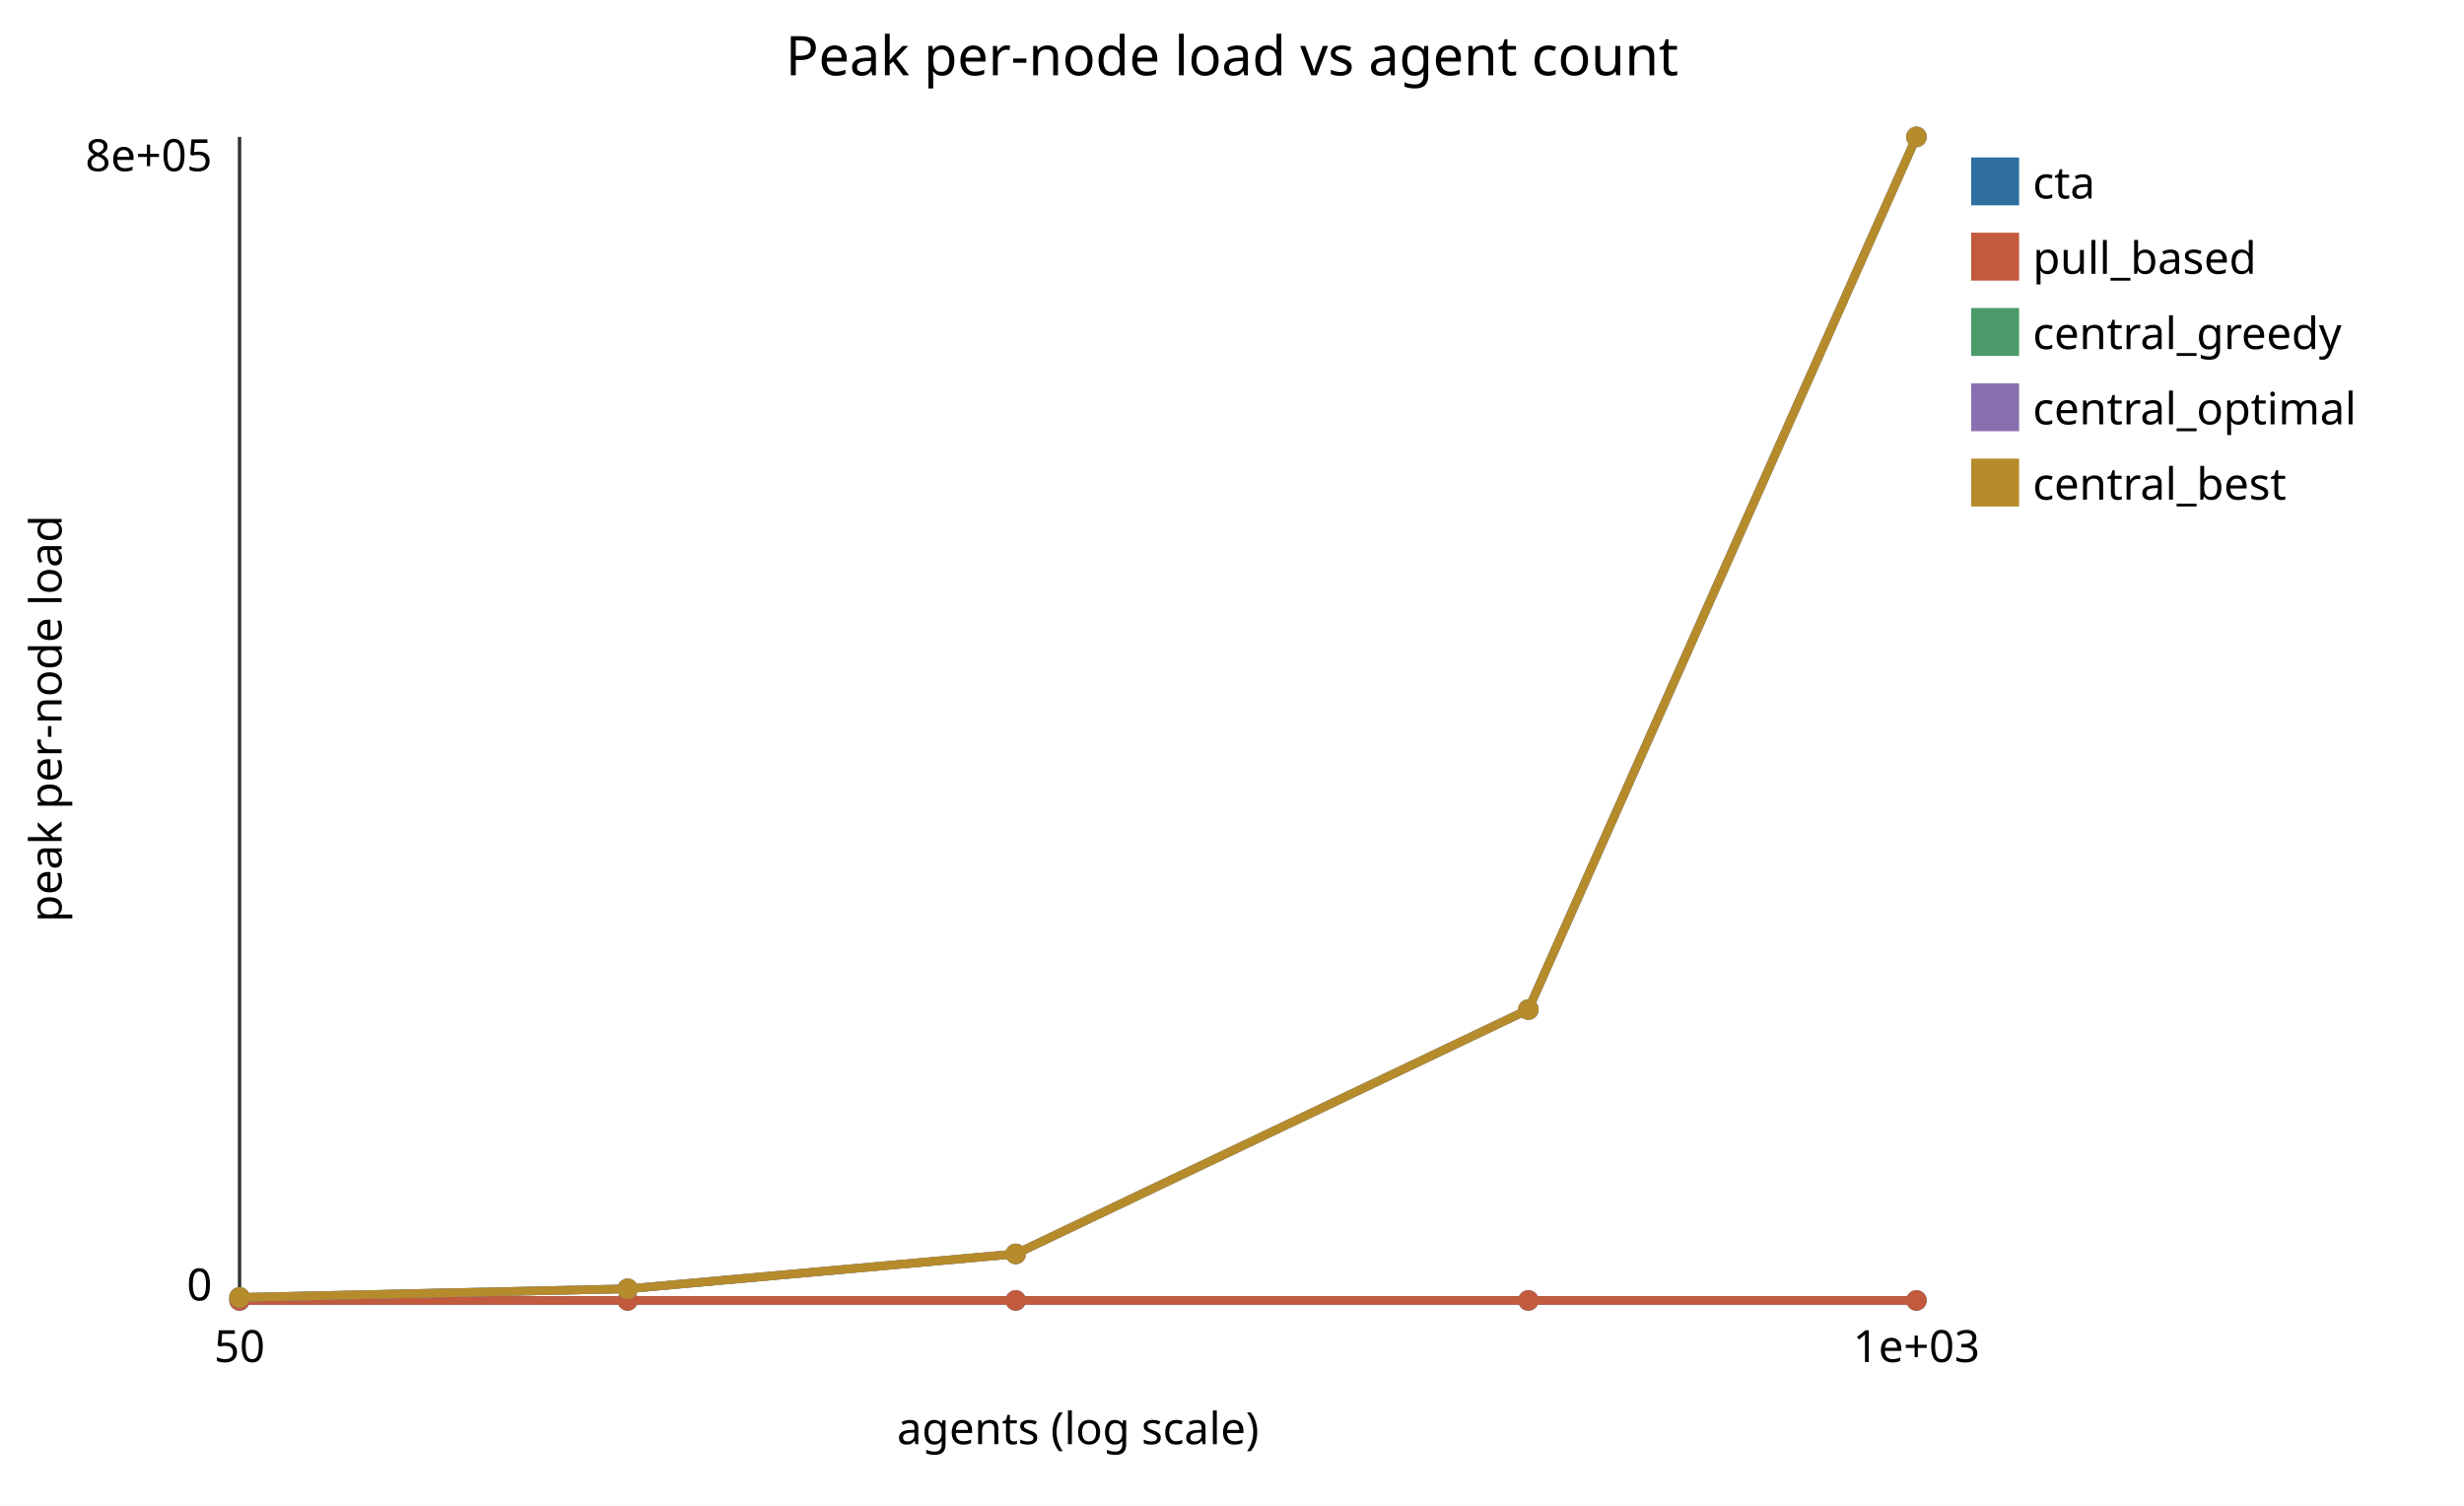
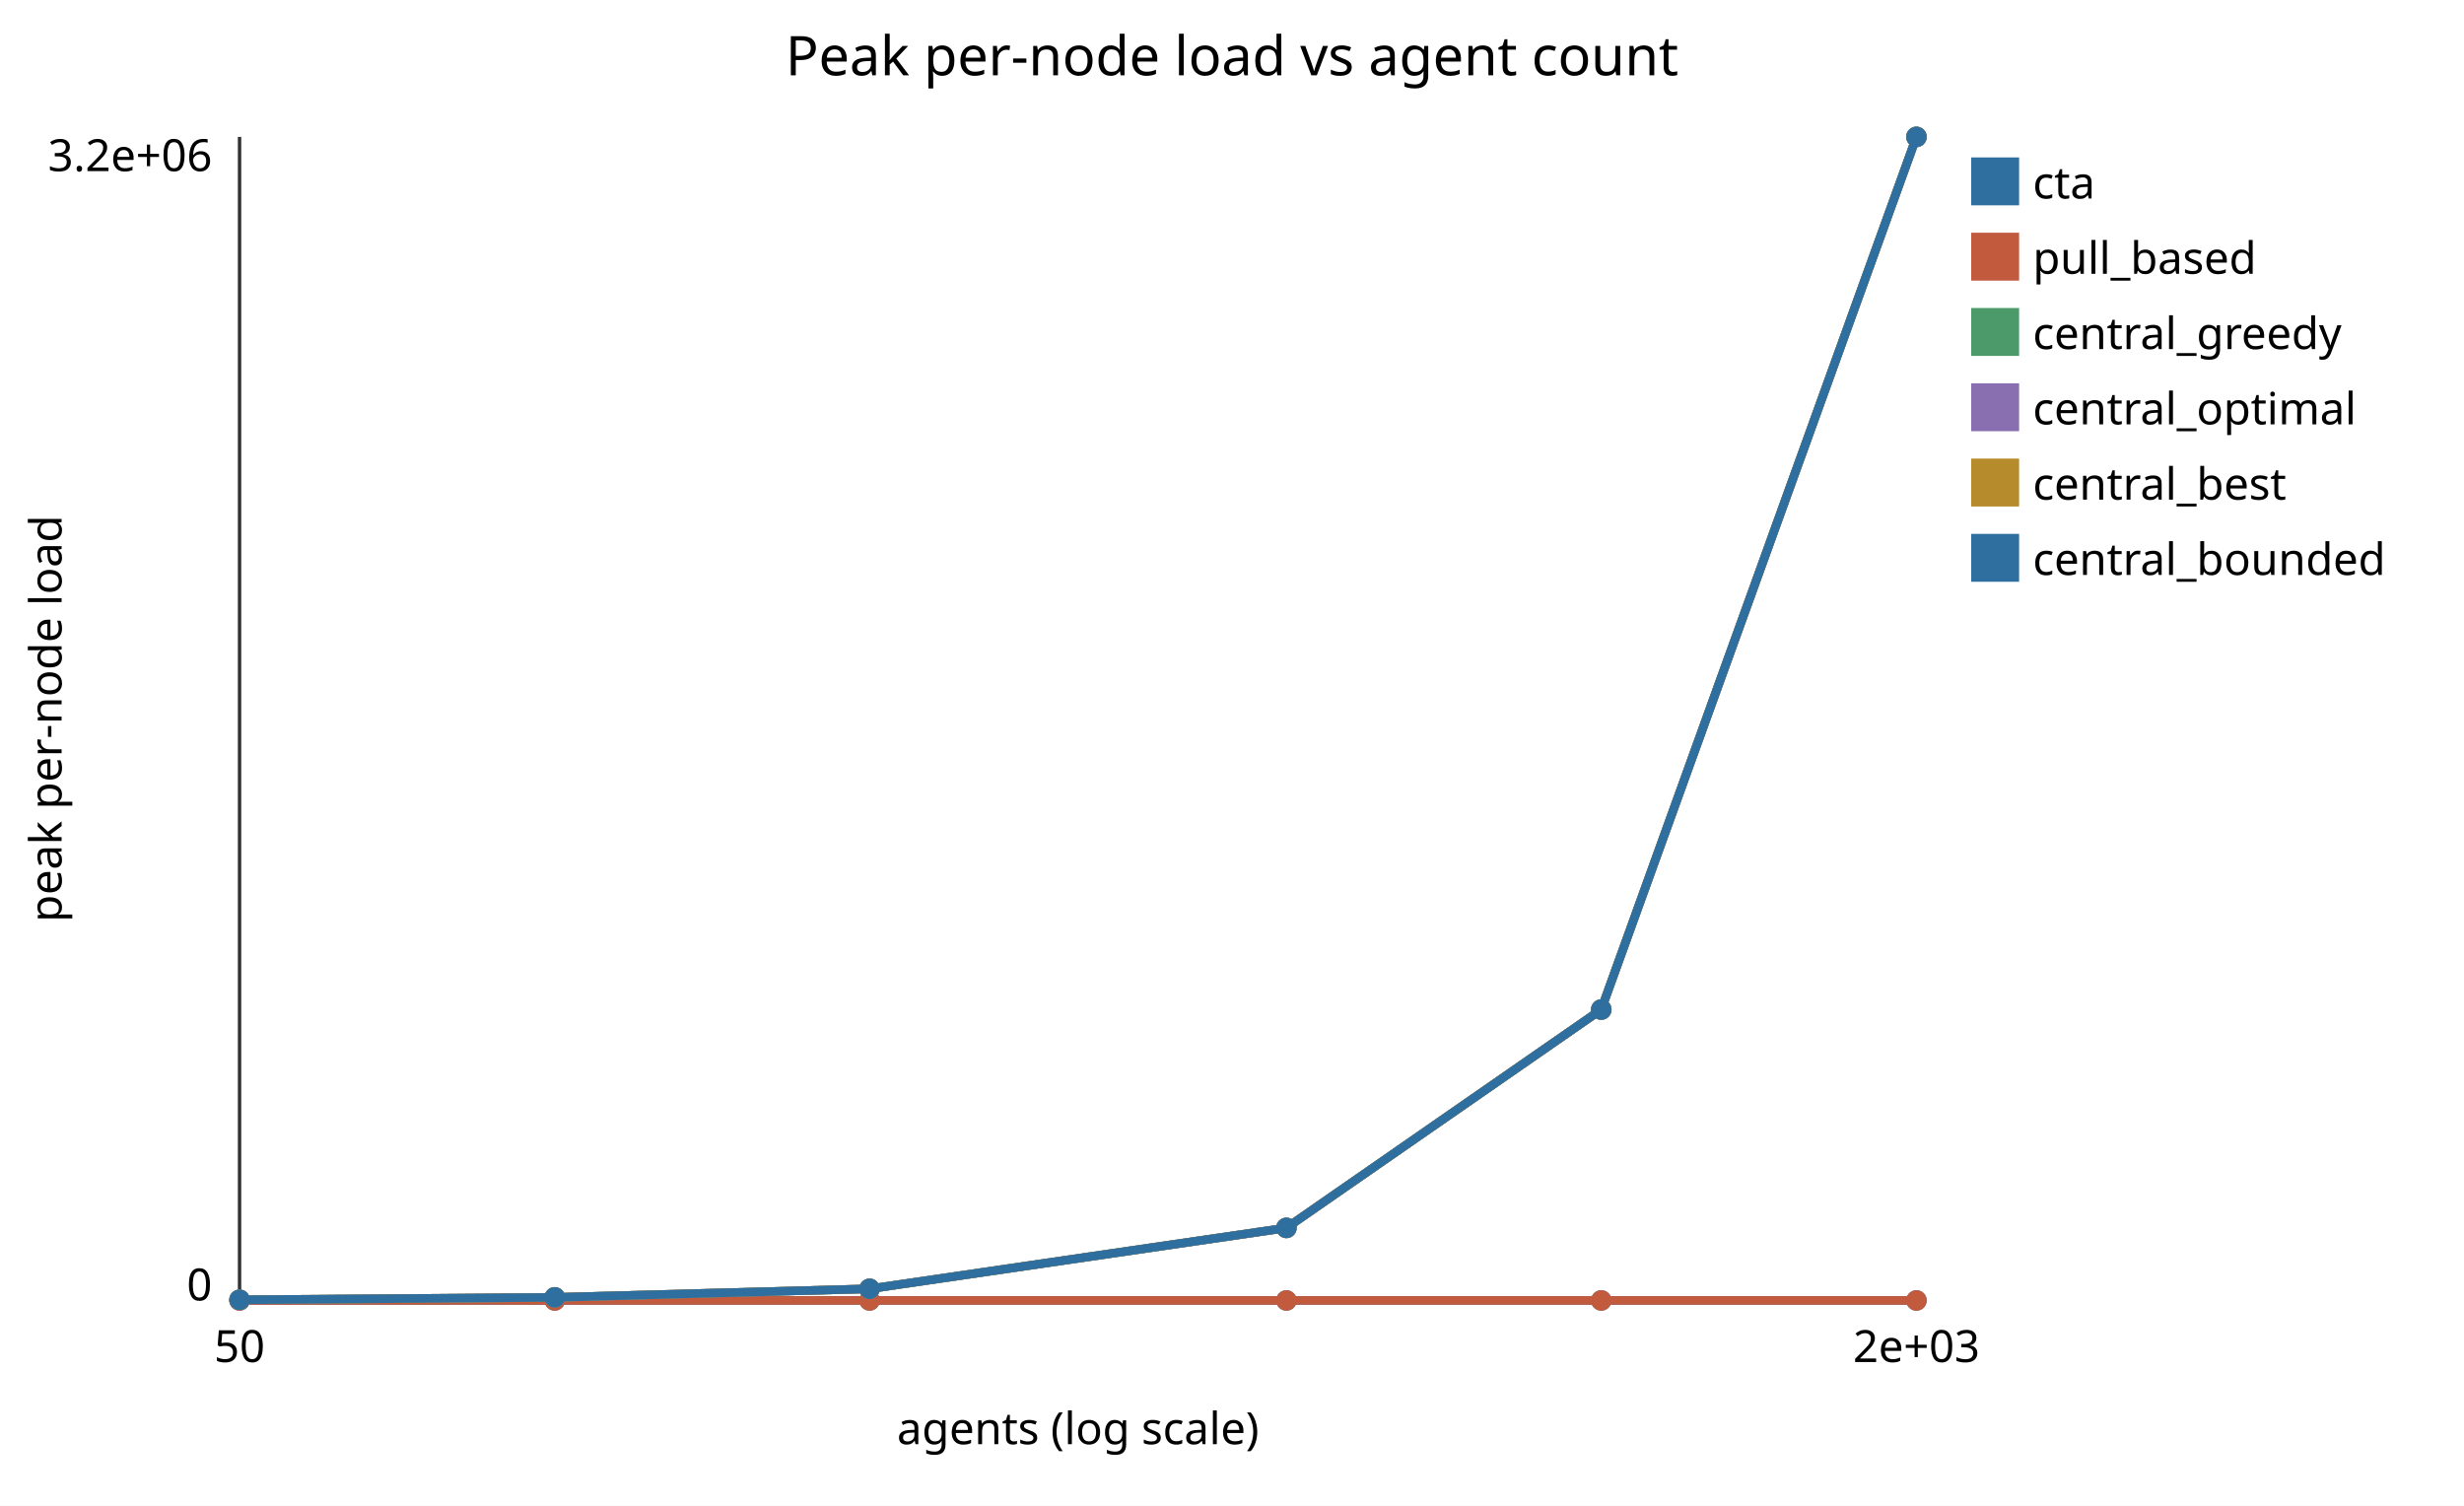
<svg xmlns="http://www.w3.org/2000/svg" width="720" height="440" viewBox="0 0 720 440" font-family="sans-serif" font-size="13">
  <rect width="720" height="440" fill="white" />
  <text x="360" y="22" text-anchor="middle" font-size="16">Peak per-node load vs agent count</text>
  <line x1="70" y1="380" x2="560" y2="380" stroke="#333" />
  <line x1="70" y1="380" x2="70" y2="40" stroke="#333" />
  <text x="315" y="422" text-anchor="middle">agents (log scale)</text>
  <text x="18" y="210" text-anchor="middle" transform="rotate(-90 18 210)">peak per-node load</text>
-   <path d="M70.0 380.0 L183.4 380.0 L296.8 380.0 L446.6 380.0 L560.0 380.0" fill="none" stroke="#2f6f9f" stroke-width="2.5" />
+   <path d="M70.0 380.0 L162.1 380.0 L254.1 380.0 L375.9 380.0 L467.9 380.0 L560.0 380.0" fill="none" stroke="#2f6f9f" stroke-width="2.5" />
  <circle cx="70.0" cy="380.0" r="3" fill="#2f6f9f" />
-   <circle cx="183.4" cy="380.0" r="3" fill="#2f6f9f" />
-   <circle cx="296.8" cy="380.0" r="3" fill="#2f6f9f" />
-   <circle cx="446.6" cy="380.0" r="3" fill="#2f6f9f" />
+   <circle cx="162.1" cy="380.0" r="3" fill="#2f6f9f" />
+   <circle cx="254.1" cy="380.0" r="3" fill="#2f6f9f" />
+   <circle cx="375.9" cy="380.0" r="3" fill="#2f6f9f" />
+   <circle cx="467.9" cy="380.0" r="3" fill="#2f6f9f" />
  <circle cx="560.0" cy="380.0" r="3" fill="#2f6f9f" />
  <rect x="576" y="46" width="14" height="14" fill="#2f6f9f" />
  <text x="594" y="58">cta</text>
-   <path d="M70.0 380.0 L183.4 380.0 L296.8 380.0 L446.6 380.0 L560.0 380.0" fill="none" stroke="#c25a3d" stroke-width="2.5" />
+   <path d="M70.0 380.0 L162.1 380.0 L254.1 380.0 L375.9 380.0 L467.9 380.0 L560.0 380.0" fill="none" stroke="#c25a3d" stroke-width="2.5" />
  <circle cx="70.0" cy="380.0" r="3" fill="#c25a3d" />
-   <circle cx="183.4" cy="380.0" r="3" fill="#c25a3d" />
-   <circle cx="296.8" cy="380.0" r="3" fill="#c25a3d" />
-   <circle cx="446.6" cy="380.0" r="3" fill="#c25a3d" />
+   <circle cx="162.1" cy="380.0" r="3" fill="#c25a3d" />
+   <circle cx="254.1" cy="380.0" r="3" fill="#c25a3d" />
+   <circle cx="375.9" cy="380.0" r="3" fill="#c25a3d" />
+   <circle cx="467.9" cy="380.0" r="3" fill="#c25a3d" />
  <circle cx="560.0" cy="380.0" r="3" fill="#c25a3d" />
  <rect x="576" y="68" width="14" height="14" fill="#c25a3d" />
  <text x="594" y="80">pull_based</text>
-   <path d="M70.0 379.1 L183.4 376.6 L296.8 366.4 L446.6 295.0 L560.0 40.0" fill="none" stroke="#4c9a6a" stroke-width="2.5" />
-   <circle cx="70.0" cy="379.1" r="3" fill="#4c9a6a" />
-   <circle cx="183.4" cy="376.6" r="3" fill="#4c9a6a" />
-   <circle cx="296.8" cy="366.4" r="3" fill="#4c9a6a" />
-   <circle cx="446.6" cy="295.0" r="3" fill="#4c9a6a" />
+   <path d="M70.0 379.8 L162.1 379.1 L254.1 376.6 L375.9 358.8 L467.9 295.0 L560.0 40.0" fill="none" stroke="#4c9a6a" stroke-width="2.5" />
+   <circle cx="70.0" cy="379.8" r="3" fill="#4c9a6a" />
+   <circle cx="162.1" cy="379.1" r="3" fill="#4c9a6a" />
+   <circle cx="254.1" cy="376.6" r="3" fill="#4c9a6a" />
+   <circle cx="375.9" cy="358.8" r="3" fill="#4c9a6a" />
+   <circle cx="467.9" cy="295.0" r="3" fill="#4c9a6a" />
  <circle cx="560.0" cy="40.0" r="3" fill="#4c9a6a" />
  <rect x="576" y="90" width="14" height="14" fill="#4c9a6a" />
  <text x="594" y="102">central_greedy</text>
-   <path d="M70.0 379.1 L183.4 376.6 L296.8 366.4 L446.6 295.0 L560.0 40.0" fill="none" stroke="#8a6fb0" stroke-width="2.5" />
-   <circle cx="70.0" cy="379.1" r="3" fill="#8a6fb0" />
-   <circle cx="183.4" cy="376.6" r="3" fill="#8a6fb0" />
-   <circle cx="296.8" cy="366.4" r="3" fill="#8a6fb0" />
-   <circle cx="446.6" cy="295.0" r="3" fill="#8a6fb0" />
+   <path d="M70.0 379.8 L162.1 379.1 L254.1 376.6 L375.9 358.8 L467.9 295.0 L560.0 40.0" fill="none" stroke="#8a6fb0" stroke-width="2.5" />
+   <circle cx="70.0" cy="379.8" r="3" fill="#8a6fb0" />
+   <circle cx="162.1" cy="379.1" r="3" fill="#8a6fb0" />
+   <circle cx="254.1" cy="376.6" r="3" fill="#8a6fb0" />
+   <circle cx="375.9" cy="358.8" r="3" fill="#8a6fb0" />
+   <circle cx="467.9" cy="295.0" r="3" fill="#8a6fb0" />
  <circle cx="560.0" cy="40.0" r="3" fill="#8a6fb0" />
  <rect x="576" y="112" width="14" height="14" fill="#8a6fb0" />
  <text x="594" y="124">central_optimal</text>
-   <path d="M70.0 379.1 L183.4 376.6 L296.8 366.4 L446.6 295.0 L560.0 40.0" fill="none" stroke="#b58b2c" stroke-width="2.5" />
-   <circle cx="70.0" cy="379.1" r="3" fill="#b58b2c" />
-   <circle cx="183.4" cy="376.6" r="3" fill="#b58b2c" />
-   <circle cx="296.8" cy="366.4" r="3" fill="#b58b2c" />
-   <circle cx="446.6" cy="295.0" r="3" fill="#b58b2c" />
+   <path d="M70.0 379.8 L162.1 379.1 L254.1 376.6 L375.9 358.8 L467.9 295.0 L560.0 40.0" fill="none" stroke="#b58b2c" stroke-width="2.5" />
+   <circle cx="70.0" cy="379.8" r="3" fill="#b58b2c" />
+   <circle cx="162.1" cy="379.1" r="3" fill="#b58b2c" />
+   <circle cx="254.1" cy="376.6" r="3" fill="#b58b2c" />
+   <circle cx="375.9" cy="358.8" r="3" fill="#b58b2c" />
+   <circle cx="467.9" cy="295.0" r="3" fill="#b58b2c" />
  <circle cx="560.0" cy="40.0" r="3" fill="#b58b2c" />
  <rect x="576" y="134" width="14" height="14" fill="#b58b2c" />
  <text x="594" y="146">central_best</text>
+   <path d="M70.0 379.8 L162.1 379.1 L254.1 376.6 L375.9 358.8 L467.9 295.0 L560.0 40.0" fill="none" stroke="#2f6f9f" stroke-width="2.5" />
+   <circle cx="70.0" cy="379.8" r="3" fill="#2f6f9f" />
+   <circle cx="162.1" cy="379.1" r="3" fill="#2f6f9f" />
+   <circle cx="254.1" cy="376.6" r="3" fill="#2f6f9f" />
+   <circle cx="375.9" cy="358.8" r="3" fill="#2f6f9f" />
+   <circle cx="467.9" cy="295.0" r="3" fill="#2f6f9f" />
+   <circle cx="560.0" cy="40.0" r="3" fill="#2f6f9f" />
+   <rect x="576" y="156" width="14" height="14" fill="#2f6f9f" />
+   <text x="594" y="168">central_bounded</text>
  <text x="70" y="398" text-anchor="middle">50</text>
-   <text x="560" y="398" text-anchor="middle">1e+03</text>
+   <text x="560" y="398" text-anchor="middle">2e+03</text>
  <text x="62" y="380" text-anchor="end">0</text>
-   <text x="62" y="50" text-anchor="end">8e+05</text>
+   <text x="62" y="50" text-anchor="end">3.2e+06</text>
</svg>
